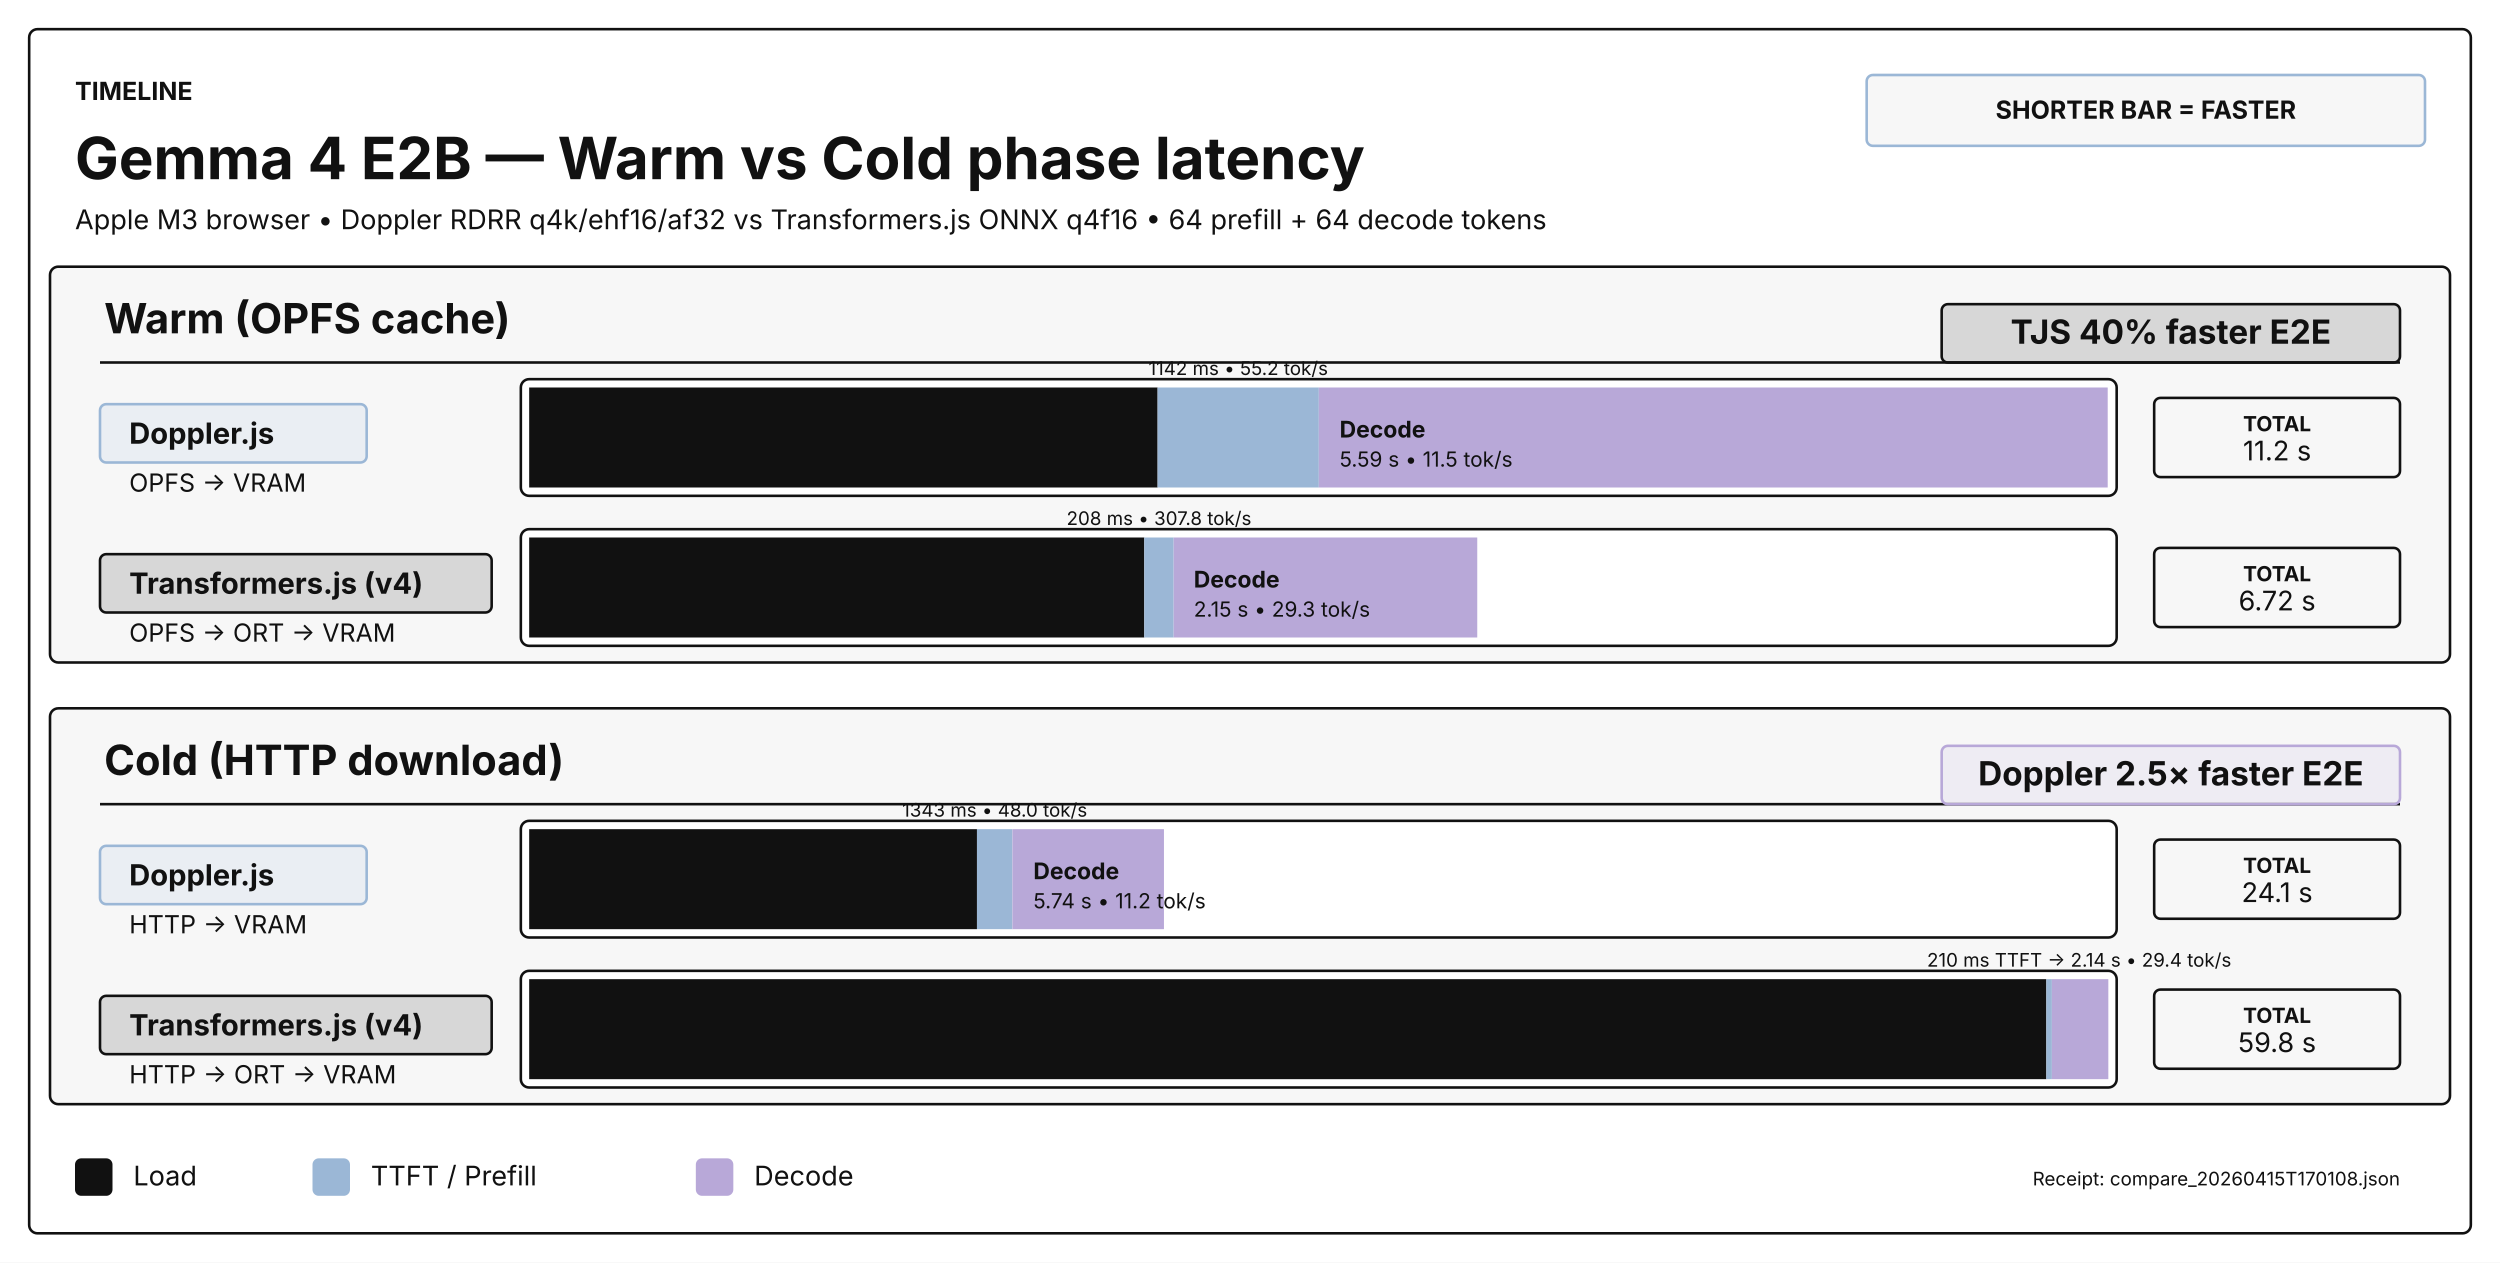
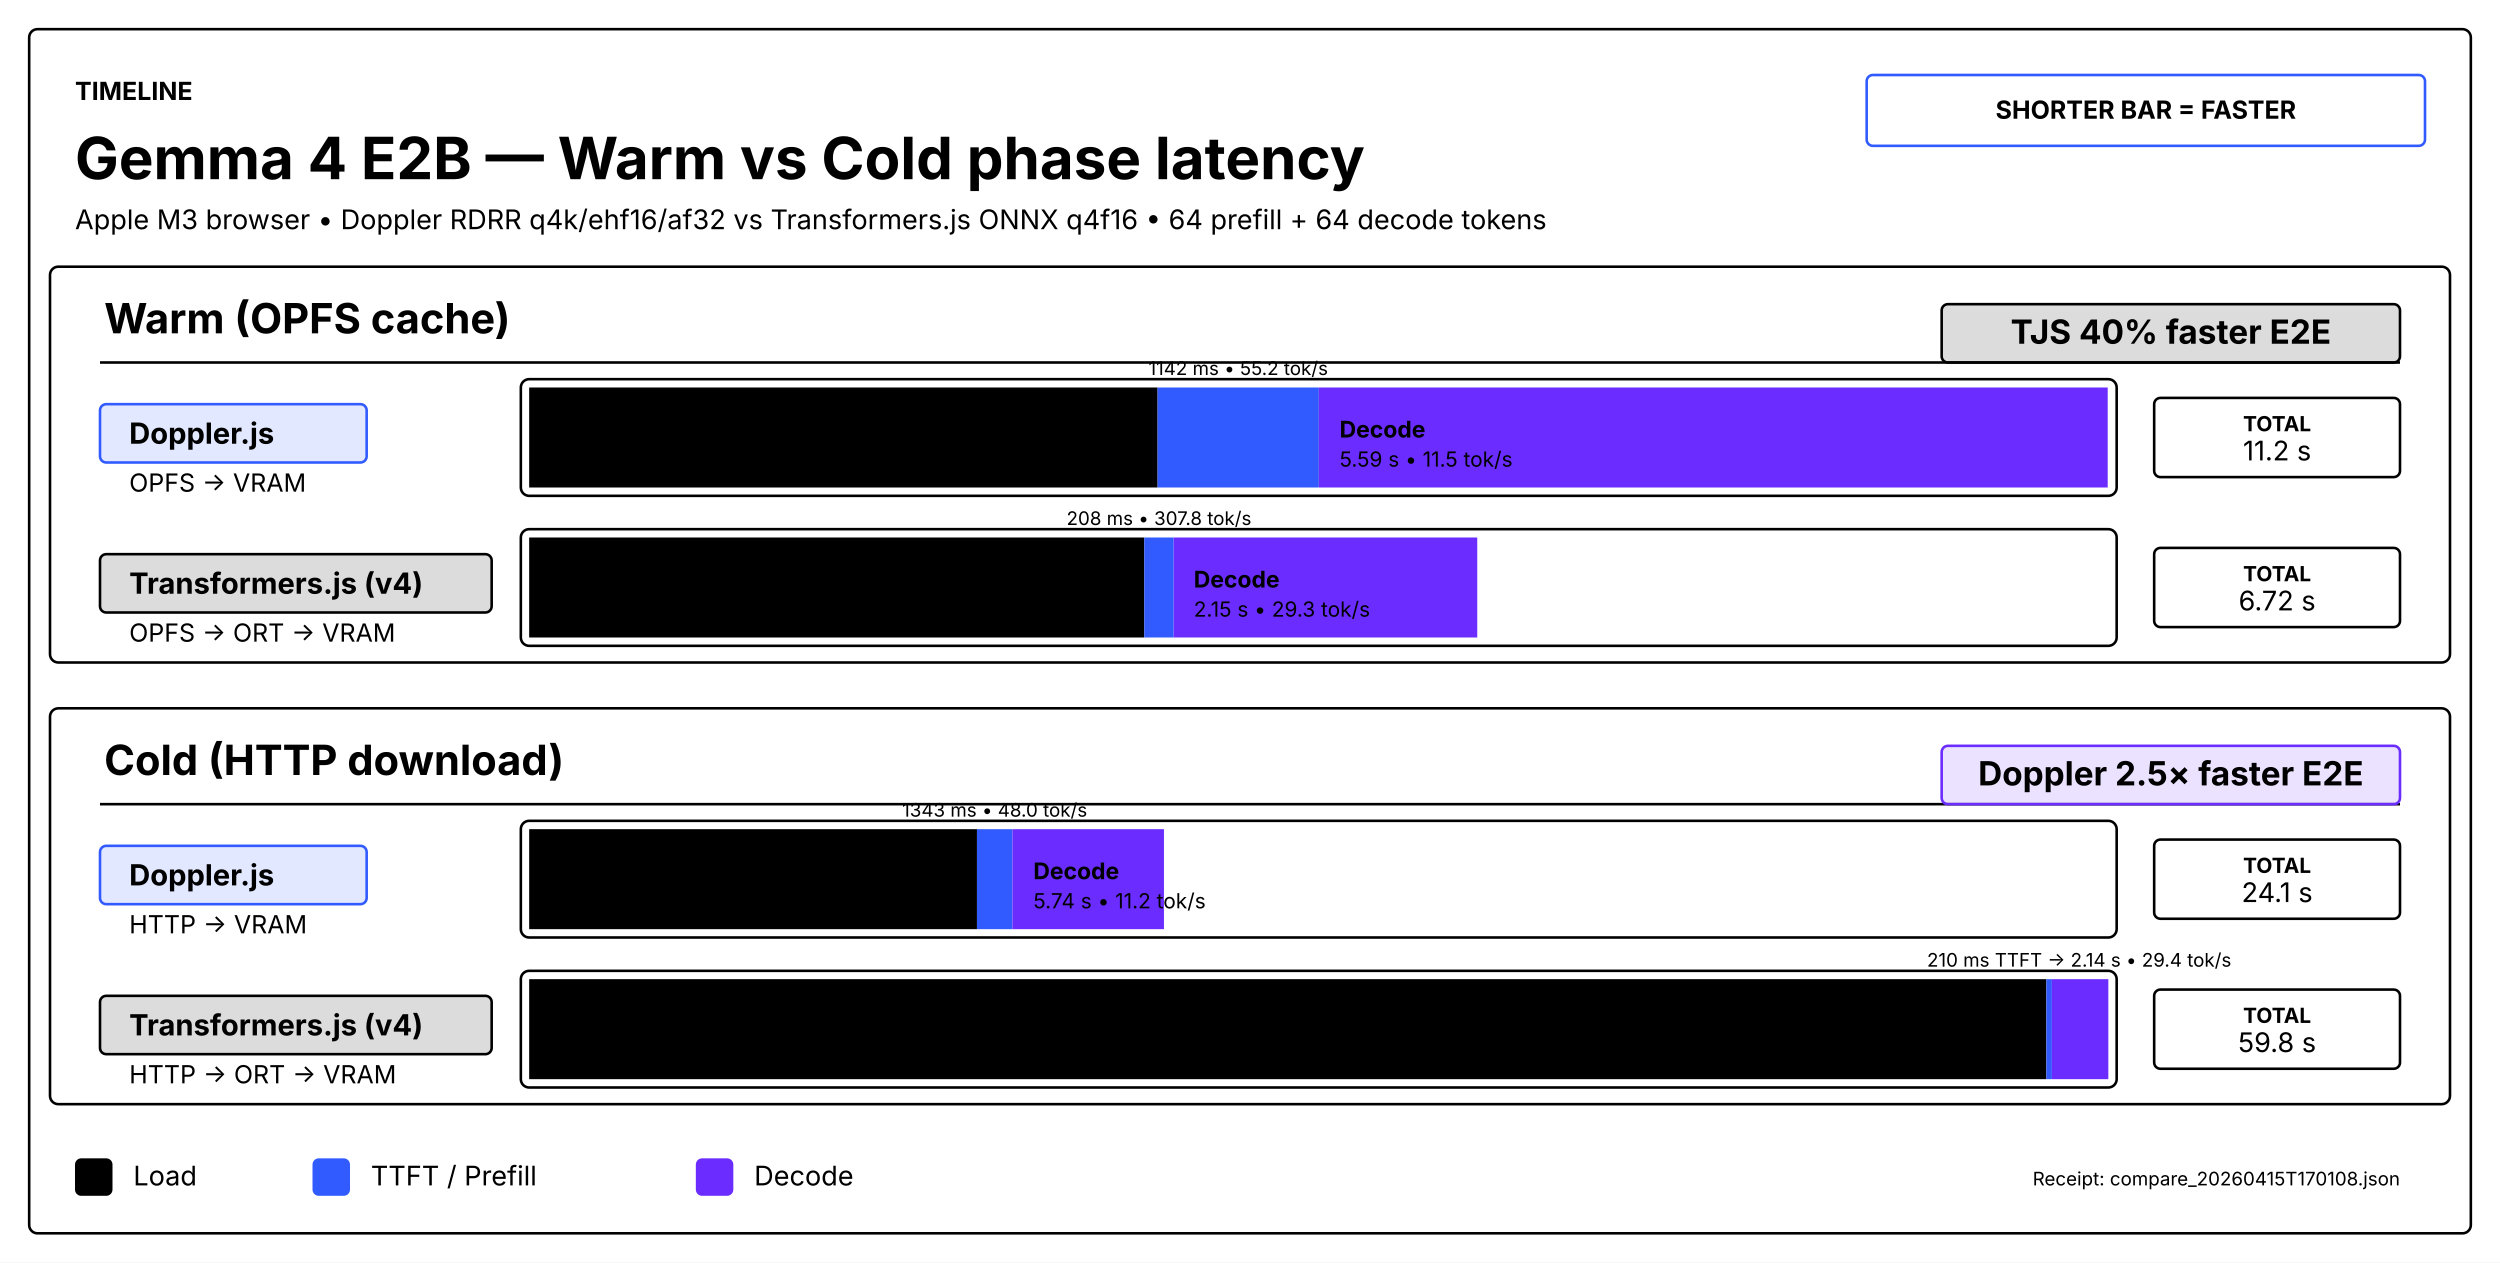
<svg xmlns="http://www.w3.org/2000/svg" width="1200" height="606" viewBox="0 0 1200 606" role="img" aria-labelledby="chart-title-1 chart-desc-1">
  <defs>
    <style>
-   text { fill: #111111; font-family: Inter, Segoe UI, Helvetica Neue, Arial, sans-serif; letter-spacing: 0; }
+   text { fill: #000000; font-family: Inter, Segoe UI, Helvetica Neue, Arial, sans-serif; letter-spacing: 0; }
</style>
  </defs>
  <rect x="0" y="0" width="1200" height="606" fill="#ffffff" />
-   <rect x="14" y="14" width="1172" height="578" rx="4" fill="#ffffff" stroke="#111111" stroke-width="1.25" />
-   <text x="36" y="48" fill="#9bb7d6" font-family="Inter, 'Segoe UI', 'Helvetica Neue', Arial, sans-serif" font-size="12" font-weight="bold">TIMELINE</text>
-   <text x="36" y="86" fill="#111111" font-family="Inter, 'Segoe UI', 'Helvetica Neue', Arial, sans-serif" font-size="28" font-weight="bold">Gemma 4 E2B — Warm vs Cold phase latency</text>
-   <text x="36" y="110" fill="#5a5a5a" font-family="Inter, 'Segoe UI', 'Helvetica Neue', Arial, sans-serif" font-size="13">Apple M3 browser • Doppler RDRR q4k/ehf16/af32 vs Transformers.js ONNX q4f16 • 64 prefill + 64 decode tokens</text>
-   <rect x="896" y="36" width="268" height="34" rx="3" fill="#f7f7f7" stroke="#9bb7d6" stroke-width="1.25" />
-   <text x="1030" y="57" text-anchor="middle" fill="#9bb7d6" font-family="Inter, 'Segoe UI', 'Helvetica Neue', Arial, sans-serif" font-size="12" font-weight="bold">SHORTER BAR = FASTER</text>
-   <rect x="24" y="128" width="1152" height="190" rx="4" fill="#f7f7f7" stroke="#111111" stroke-width="1.25" />
-   <line x1="48" y1="174" x2="1152" y2="174" stroke="#111111" stroke-width="1.25" />
-   <text x="50" y="160" fill="#111111" font-family="Inter, 'Segoe UI', 'Helvetica Neue', Arial, sans-serif" font-size="20" font-weight="bold">Warm (OPFS cache)</text>
-   <rect x="932" y="146" width="220" height="28" rx="3" fill="#111111" fill-opacity="0.14" stroke="#111111" stroke-width="1.25" />
-   <text x="1042" y="165" text-anchor="middle" fill="#111111" font-family="Inter, 'Segoe UI', 'Helvetica Neue', Arial, sans-serif" font-size="16" font-weight="bold">TJS 40% faster E2E</text>
-   <rect x="48" y="194" width="128" height="28" rx="3" fill="#9bb7d6" fill-opacity="0.14" stroke="#9bb7d6" stroke-width="1.25" />
-   <text x="62" y="213" fill="#9bb7d6" font-family="Inter, 'Segoe UI', 'Helvetica Neue', Arial, sans-serif" font-size="14" font-weight="bold">Doppler.js</text>
-   <text x="62" y="236" fill="#5a5a5a" font-family="Inter, 'Segoe UI', 'Helvetica Neue', Arial, sans-serif" font-size="12">OPFS → VRAM</text>
-   <rect x="250" y="182" width="766" height="56" rx="4" fill="#ffffff" stroke="#111111" stroke-width="1.25" />
-   <rect x="254" y="186" width="301.65" height="48" fill="#111111" />
+   <rect x="14" y="14" width="1172" height="578" rx="4" fill="#ffffff" stroke="#000000" stroke-width="1.25" />
+   <text x="36" y="48" fill="#315bff" font-family="Inter, 'Segoe UI', 'Helvetica Neue', Arial, sans-serif" font-size="12" font-weight="bold">TIMELINE</text>
+   <text x="36" y="86" fill="#000000" font-family="Inter, 'Segoe UI', 'Helvetica Neue', Arial, sans-serif" font-size="28" font-weight="bold">Gemma 4 E2B — Warm vs Cold phase latency</text>
+   <text x="36" y="110" fill="#6b2cff" font-family="Inter, 'Segoe UI', 'Helvetica Neue', Arial, sans-serif" font-size="13">Apple M3 browser • Doppler RDRR q4k/ehf16/af32 vs Transformers.js ONNX q4f16 • 64 prefill + 64 decode tokens</text>
+   <rect x="896" y="36" width="268" height="34" rx="3" fill="#ffffff" stroke="#315bff" stroke-width="1.25" />
+   <text x="1030" y="57" text-anchor="middle" fill="#315bff" font-family="Inter, 'Segoe UI', 'Helvetica Neue', Arial, sans-serif" font-size="12" font-weight="bold">SHORTER BAR = FASTER</text>
+   <rect x="24" y="128" width="1152" height="190" rx="4" fill="#ffffff" stroke="#000000" stroke-width="1.25" />
+   <line x1="48" y1="174" x2="1152" y2="174" stroke="#000000" stroke-width="1.25" />
+   <text x="50" y="160" fill="#000000" font-family="Inter, 'Segoe UI', 'Helvetica Neue', Arial, sans-serif" font-size="20" font-weight="bold">Warm (OPFS cache)</text>
+   <rect x="932" y="146" width="220" height="28" rx="3" fill="#000000" fill-opacity="0.14" stroke="#000000" stroke-width="1.25" />
+   <text x="1042" y="165" text-anchor="middle" fill="#000000" font-family="Inter, 'Segoe UI', 'Helvetica Neue', Arial, sans-serif" font-size="16" font-weight="bold">TJS 40% faster E2E</text>
+   <rect x="48" y="194" width="128" height="28" rx="3" fill="#315bff" fill-opacity="0.14" stroke="#315bff" stroke-width="1.25" />
+   <text x="62" y="213" fill="#315bff" font-family="Inter, 'Segoe UI', 'Helvetica Neue', Arial, sans-serif" font-size="14" font-weight="bold">Doppler.js</text>
+   <text x="62" y="236" fill="#6b2cff" font-family="Inter, 'Segoe UI', 'Helvetica Neue', Arial, sans-serif" font-size="12">OPFS → VRAM</text>
+   <rect x="250" y="182" width="766" height="56" rx="4" fill="#ffffff" stroke="#000000" stroke-width="1.25" />
+   <rect x="254" y="186" width="301.65" height="48" fill="#000000" />
  <text x="264" y="210" fill="#ffffff" font-family="Inter, 'Segoe UI', 'Helvetica Neue', Arial, sans-serif" font-size="11" font-weight="bold">Warm load</text>
  <text x="264" y="224" fill="#ffffff" font-family="SFMono-Regular, Menlo, Consolas, 'Liberation Mono', monospace" font-size="10">4.45 s</text>
-   <rect x="555.65" y="186" width="77.39" height="48" fill="#9bb7d6" />
-   <text x="594.35" y="180" text-anchor="middle" fill="#111111" font-family="SFMono-Regular, Menlo, Consolas, 'Liberation Mono', monospace" font-size="9">1142 ms • 55.2 tok/s</text>
-   <rect x="633.04" y="186" width="378.66" height="48" fill="#b8a8d8" />
+   <rect x="555.65" y="186" width="77.39" height="48" fill="#315bff" />
+   <text x="594.35" y="180" text-anchor="middle" fill="#000000" font-family="SFMono-Regular, Menlo, Consolas, 'Liberation Mono', monospace" font-size="9">1142 ms • 55.2 tok/s</text>
+   <rect x="633.04" y="186" width="378.66" height="48" fill="#6b2cff" />
  <text x="643" y="210" fill="#ffffff" font-family="Inter, 'Segoe UI', 'Helvetica Neue', Arial, sans-serif" font-size="11" font-weight="bold">Decode</text>
  <text x="643" y="224" fill="#ffffff" font-family="SFMono-Regular, Menlo, Consolas, 'Liberation Mono', monospace" font-size="10">5.59 s • 11.5 tok/s</text>
-   <rect x="1034" y="191" width="118" height="38" rx="3" fill="#f7f7f7" stroke="#111111" stroke-width="1.25" />
-   <text x="1093" y="207" text-anchor="middle" fill="#5a5a5a" font-family="Inter, 'Segoe UI', 'Helvetica Neue', Arial, sans-serif" font-size="10" font-weight="bold">TOTAL</text>
-   <text x="1093" y="221" text-anchor="middle" fill="#111111" font-family="SFMono-Regular, Menlo, Consolas, 'Liberation Mono', monospace" font-size="13">11.2 s</text>
-   <rect x="48" y="266" width="188" height="28" rx="3" fill="#111111" fill-opacity="0.14" stroke="#111111" stroke-width="1.25" />
-   <text x="62" y="285" fill="#111111" font-family="Inter, 'Segoe UI', 'Helvetica Neue', Arial, sans-serif" font-size="14" font-weight="bold">Transformers.js (v4)</text>
-   <text x="62" y="308" fill="#5a5a5a" font-family="Inter, 'Segoe UI', 'Helvetica Neue', Arial, sans-serif" font-size="12">OPFS → ORT → VRAM</text>
-   <rect x="250" y="254" width="766" height="56" rx="4" fill="#ffffff" stroke="#111111" stroke-width="1.25" />
-   <rect x="254" y="258" width="295.26" height="48" fill="#111111" />
+   <rect x="1034" y="191" width="118" height="38" rx="3" fill="#ffffff" stroke="#000000" stroke-width="1.25" />
+   <text x="1093" y="207" text-anchor="middle" fill="#6b2cff" font-family="Inter, 'Segoe UI', 'Helvetica Neue', Arial, sans-serif" font-size="10" font-weight="bold">TOTAL</text>
+   <text x="1093" y="221" text-anchor="middle" fill="#000000" font-family="SFMono-Regular, Menlo, Consolas, 'Liberation Mono', monospace" font-size="13">11.2 s</text>
+   <rect x="48" y="266" width="188" height="28" rx="3" fill="#000000" fill-opacity="0.14" stroke="#000000" stroke-width="1.25" />
+   <text x="62" y="285" fill="#000000" font-family="Inter, 'Segoe UI', 'Helvetica Neue', Arial, sans-serif" font-size="14" font-weight="bold">Transformers.js (v4)</text>
+   <text x="62" y="308" fill="#6b2cff" font-family="Inter, 'Segoe UI', 'Helvetica Neue', Arial, sans-serif" font-size="12">OPFS → ORT → VRAM</text>
+   <rect x="250" y="254" width="766" height="56" rx="4" fill="#ffffff" stroke="#000000" stroke-width="1.25" />
+   <rect x="254" y="258" width="295.26" height="48" fill="#000000" />
  <text x="264" y="282" fill="#ffffff" font-family="Inter, 'Segoe UI', 'Helvetica Neue', Arial, sans-serif" font-size="11" font-weight="bold">Warm load</text>
  <text x="264" y="296" fill="#ffffff" font-family="SFMono-Regular, Menlo, Consolas, 'Liberation Mono', monospace" font-size="10">4.36 s</text>
-   <rect x="549.26" y="258" width="14.10" height="48" fill="#9bb7d6" />
-   <text x="556.31" y="252" text-anchor="middle" fill="#111111" font-family="SFMono-Regular, Menlo, Consolas, 'Liberation Mono', monospace" font-size="9">208 ms • 307.8 tok/s</text>
-   <rect x="563.36" y="258" width="145.72" height="48" fill="#b8a8d8" />
+   <rect x="549.26" y="258" width="14.10" height="48" fill="#315bff" />
+   <text x="556.31" y="252" text-anchor="middle" fill="#000000" font-family="SFMono-Regular, Menlo, Consolas, 'Liberation Mono', monospace" font-size="9">208 ms • 307.8 tok/s</text>
+   <rect x="563.36" y="258" width="145.72" height="48" fill="#6b2cff" />
  <text x="573" y="282" fill="#ffffff" font-family="Inter, 'Segoe UI', 'Helvetica Neue', Arial, sans-serif" font-size="11" font-weight="bold">Decode</text>
  <text x="573" y="296" fill="#ffffff" font-family="SFMono-Regular, Menlo, Consolas, 'Liberation Mono', monospace" font-size="10">2.15 s • 29.3 tok/s</text>
-   <rect x="1034" y="263" width="118" height="38" rx="3" fill="#f7f7f7" stroke="#111111" stroke-width="1.25" />
-   <text x="1093" y="279" text-anchor="middle" fill="#5a5a5a" font-family="Inter, 'Segoe UI', 'Helvetica Neue', Arial, sans-serif" font-size="10" font-weight="bold">TOTAL</text>
-   <text x="1093" y="293" text-anchor="middle" fill="#111111" font-family="SFMono-Regular, Menlo, Consolas, 'Liberation Mono', monospace" font-size="13">6.72 s</text>
-   <rect x="24" y="340" width="1152" height="190" rx="4" fill="#f7f7f7" stroke="#111111" stroke-width="1.25" />
-   <line x1="48" y1="386" x2="1152" y2="386" stroke="#111111" stroke-width="1.25" />
-   <text x="50" y="372" fill="#111111" font-family="Inter, 'Segoe UI', 'Helvetica Neue', Arial, sans-serif" font-size="20" font-weight="bold">Cold (HTTP download)</text>
-   <rect x="932" y="358" width="220" height="28" rx="3" fill="#b8a8d8" fill-opacity="0.14" stroke="#b8a8d8" stroke-width="1.25" />
-   <text x="1042" y="377" text-anchor="middle" fill="#b8a8d8" font-family="Inter, 'Segoe UI', 'Helvetica Neue', Arial, sans-serif" font-size="16" font-weight="bold">Doppler 2.5× faster E2E</text>
-   <rect x="48" y="406" width="128" height="28" rx="3" fill="#9bb7d6" fill-opacity="0.14" stroke="#9bb7d6" stroke-width="1.25" />
-   <text x="62" y="425" fill="#9bb7d6" font-family="Inter, 'Segoe UI', 'Helvetica Neue', Arial, sans-serif" font-size="14" font-weight="bold">Doppler.js</text>
-   <text x="62" y="448" fill="#5a5a5a" font-family="Inter, 'Segoe UI', 'Helvetica Neue', Arial, sans-serif" font-size="12">HTTP → VRAM</text>
-   <rect x="250" y="394" width="766" height="56" rx="4" fill="#ffffff" stroke="#111111" stroke-width="1.25" />
-   <rect x="254" y="398" width="214.94" height="48" fill="#111111" />
+   <rect x="1034" y="263" width="118" height="38" rx="3" fill="#ffffff" stroke="#000000" stroke-width="1.25" />
+   <text x="1093" y="279" text-anchor="middle" fill="#6b2cff" font-family="Inter, 'Segoe UI', 'Helvetica Neue', Arial, sans-serif" font-size="10" font-weight="bold">TOTAL</text>
+   <text x="1093" y="293" text-anchor="middle" fill="#000000" font-family="SFMono-Regular, Menlo, Consolas, 'Liberation Mono', monospace" font-size="13">6.72 s</text>
+   <rect x="24" y="340" width="1152" height="190" rx="4" fill="#ffffff" stroke="#000000" stroke-width="1.25" />
+   <line x1="48" y1="386" x2="1152" y2="386" stroke="#000000" stroke-width="1.25" />
+   <text x="50" y="372" fill="#000000" font-family="Inter, 'Segoe UI', 'Helvetica Neue', Arial, sans-serif" font-size="20" font-weight="bold">Cold (HTTP download)</text>
+   <rect x="932" y="358" width="220" height="28" rx="3" fill="#6b2cff" fill-opacity="0.14" stroke="#6b2cff" stroke-width="1.25" />
+   <text x="1042" y="377" text-anchor="middle" fill="#6b2cff" font-family="Inter, 'Segoe UI', 'Helvetica Neue', Arial, sans-serif" font-size="16" font-weight="bold">Doppler 2.5× faster E2E</text>
+   <rect x="48" y="406" width="128" height="28" rx="3" fill="#315bff" fill-opacity="0.14" stroke="#315bff" stroke-width="1.25" />
+   <text x="62" y="425" fill="#315bff" font-family="Inter, 'Segoe UI', 'Helvetica Neue', Arial, sans-serif" font-size="14" font-weight="bold">Doppler.js</text>
+   <text x="62" y="448" fill="#6b2cff" font-family="Inter, 'Segoe UI', 'Helvetica Neue', Arial, sans-serif" font-size="12">HTTP → VRAM</text>
+   <rect x="250" y="394" width="766" height="56" rx="4" fill="#ffffff" stroke="#000000" stroke-width="1.25" />
+   <rect x="254" y="398" width="214.94" height="48" fill="#000000" />
  <text x="264" y="422" fill="#ffffff" font-family="Inter, 'Segoe UI', 'Helvetica Neue', Arial, sans-serif" font-size="11" font-weight="bold">Cold load</text>
  <text x="264" y="436" fill="#ffffff" font-family="SFMono-Regular, Menlo, Consolas, 'Liberation Mono', monospace" font-size="10">17.0 s</text>
-   <rect x="468.94" y="398" width="17.02" height="48" fill="#9bb7d6" />
-   <text x="477.45" y="392" text-anchor="middle" fill="#111111" font-family="SFMono-Regular, Menlo, Consolas, 'Liberation Mono', monospace" font-size="9">1343 ms • 48.0 tok/s</text>
-   <rect x="485.96" y="398" width="72.74" height="48" fill="#b8a8d8" />
+   <rect x="468.94" y="398" width="17.02" height="48" fill="#315bff" />
+   <text x="477.45" y="392" text-anchor="middle" fill="#000000" font-family="SFMono-Regular, Menlo, Consolas, 'Liberation Mono', monospace" font-size="9">1343 ms • 48.0 tok/s</text>
+   <rect x="485.96" y="398" width="72.74" height="48" fill="#6b2cff" />
  <text x="496" y="422" fill="#ffffff" font-family="Inter, 'Segoe UI', 'Helvetica Neue', Arial, sans-serif" font-size="11" font-weight="bold">Decode</text>
  <text x="496" y="436" fill="#ffffff" font-family="SFMono-Regular, Menlo, Consolas, 'Liberation Mono', monospace" font-size="10">5.74 s • 11.2 tok/s</text>
-   <rect x="1034" y="403" width="118" height="38" rx="3" fill="#f7f7f7" stroke="#111111" stroke-width="1.25" />
-   <text x="1093" y="419" text-anchor="middle" fill="#5a5a5a" font-family="Inter, 'Segoe UI', 'Helvetica Neue', Arial, sans-serif" font-size="10" font-weight="bold">TOTAL</text>
-   <text x="1093" y="433" text-anchor="middle" fill="#111111" font-family="SFMono-Regular, Menlo, Consolas, 'Liberation Mono', monospace" font-size="13">24.1 s</text>
-   <rect x="48" y="478" width="188" height="28" rx="3" fill="#111111" fill-opacity="0.14" stroke="#111111" stroke-width="1.25" />
-   <text x="62" y="497" fill="#111111" font-family="Inter, 'Segoe UI', 'Helvetica Neue', Arial, sans-serif" font-size="14" font-weight="bold">Transformers.js (v4)</text>
-   <text x="62" y="520" fill="#5a5a5a" font-family="Inter, 'Segoe UI', 'Helvetica Neue', Arial, sans-serif" font-size="12">HTTP → ORT → VRAM</text>
-   <rect x="250" y="466" width="766" height="56" rx="4" fill="#ffffff" stroke="#111111" stroke-width="1.25" />
-   <rect x="254" y="470" width="728.25" height="48" fill="#111111" />
+   <rect x="1034" y="403" width="118" height="38" rx="3" fill="#ffffff" stroke="#000000" stroke-width="1.25" />
+   <text x="1093" y="419" text-anchor="middle" fill="#6b2cff" font-family="Inter, 'Segoe UI', 'Helvetica Neue', Arial, sans-serif" font-size="10" font-weight="bold">TOTAL</text>
+   <text x="1093" y="433" text-anchor="middle" fill="#000000" font-family="SFMono-Regular, Menlo, Consolas, 'Liberation Mono', monospace" font-size="13">24.1 s</text>
+   <rect x="48" y="478" width="188" height="28" rx="3" fill="#000000" fill-opacity="0.14" stroke="#000000" stroke-width="1.25" />
+   <text x="62" y="497" fill="#000000" font-family="Inter, 'Segoe UI', 'Helvetica Neue', Arial, sans-serif" font-size="14" font-weight="bold">Transformers.js (v4)</text>
+   <text x="62" y="520" fill="#6b2cff" font-family="Inter, 'Segoe UI', 'Helvetica Neue', Arial, sans-serif" font-size="12">HTTP → ORT → VRAM</text>
+   <rect x="250" y="466" width="766" height="56" rx="4" fill="#ffffff" stroke="#000000" stroke-width="1.25" />
+   <rect x="254" y="470" width="728.25" height="48" fill="#000000" />
  <text x="264" y="494" fill="#ffffff" font-family="Inter, 'Segoe UI', 'Helvetica Neue', Arial, sans-serif" font-size="11" font-weight="bold">Cold load</text>
  <text x="264" y="508" fill="#ffffff" font-family="SFMono-Regular, Menlo, Consolas, 'Liberation Mono', monospace" font-size="10">57.5 s</text>
-   <rect x="982.25" y="470" width="2.66" height="48" fill="#9bb7d6" />
-   <rect x="984.91" y="470" width="27.09" height="48" fill="#b8a8d8" />
-   <text x="998" y="464" text-anchor="middle" fill="#111111" font-family="SFMono-Regular, Menlo, Consolas, 'Liberation Mono', monospace" font-size="9">210 ms TTFT → 2.14 s • 29.4 tok/s</text>
-   <rect x="1034" y="475" width="118" height="38" rx="3" fill="#f7f7f7" stroke="#111111" stroke-width="1.25" />
-   <text x="1093" y="491" text-anchor="middle" fill="#5a5a5a" font-family="Inter, 'Segoe UI', 'Helvetica Neue', Arial, sans-serif" font-size="10" font-weight="bold">TOTAL</text>
-   <text x="1093" y="505" text-anchor="middle" fill="#111111" font-family="SFMono-Regular, Menlo, Consolas, 'Liberation Mono', monospace" font-size="13">59.8 s</text>
-   <rect x="36" y="556" width="18" height="18" rx="3" fill="#111111" />
-   <text x="64" y="569" fill="#111111" font-family="Inter, 'Segoe UI', 'Helvetica Neue', Arial, sans-serif" font-size="13">Load</text>
-   <rect x="150" y="556" width="18" height="18" rx="3" fill="#9bb7d6" />
-   <text x="178" y="569" fill="#111111" font-family="Inter, 'Segoe UI', 'Helvetica Neue', Arial, sans-serif" font-size="13">TTFT / Prefill</text>
-   <rect x="334" y="556" width="18" height="18" rx="3" fill="#b8a8d8" />
-   <text x="362" y="569" fill="#111111" font-family="Inter, 'Segoe UI', 'Helvetica Neue', Arial, sans-serif" font-size="13">Decode</text>
-   <text x="1152" y="569" text-anchor="end" fill="#5a5a5a" font-family="SFMono-Regular, Menlo, Consolas, 'Liberation Mono', monospace" font-size="9">Receipt: compare_20260415T170108.json</text>
+   <rect x="982.25" y="470" width="2.66" height="48" fill="#315bff" />
+   <rect x="984.91" y="470" width="27.09" height="48" fill="#6b2cff" />
+   <text x="998" y="464" text-anchor="middle" fill="#000000" font-family="SFMono-Regular, Menlo, Consolas, 'Liberation Mono', monospace" font-size="9">210 ms TTFT → 2.14 s • 29.4 tok/s</text>
+   <rect x="1034" y="475" width="118" height="38" rx="3" fill="#ffffff" stroke="#000000" stroke-width="1.25" />
+   <text x="1093" y="491" text-anchor="middle" fill="#6b2cff" font-family="Inter, 'Segoe UI', 'Helvetica Neue', Arial, sans-serif" font-size="10" font-weight="bold">TOTAL</text>
+   <text x="1093" y="505" text-anchor="middle" fill="#000000" font-family="SFMono-Regular, Menlo, Consolas, 'Liberation Mono', monospace" font-size="13">59.8 s</text>
+   <rect x="36" y="556" width="18" height="18" rx="3" fill="#000000" />
+   <text x="64" y="569" fill="#000000" font-family="Inter, 'Segoe UI', 'Helvetica Neue', Arial, sans-serif" font-size="13">Load</text>
+   <rect x="150" y="556" width="18" height="18" rx="3" fill="#315bff" />
+   <text x="178" y="569" fill="#000000" font-family="Inter, 'Segoe UI', 'Helvetica Neue', Arial, sans-serif" font-size="13">TTFT / Prefill</text>
+   <rect x="334" y="556" width="18" height="18" rx="3" fill="#6b2cff" />
+   <text x="362" y="569" fill="#000000" font-family="Inter, 'Segoe UI', 'Helvetica Neue', Arial, sans-serif" font-size="13">Decode</text>
+   <text x="1152" y="569" text-anchor="end" fill="#6b2cff" font-family="SFMono-Regular, Menlo, Consolas, 'Liberation Mono', monospace" font-size="9">Receipt: compare_20260415T170108.json</text>
</svg>
